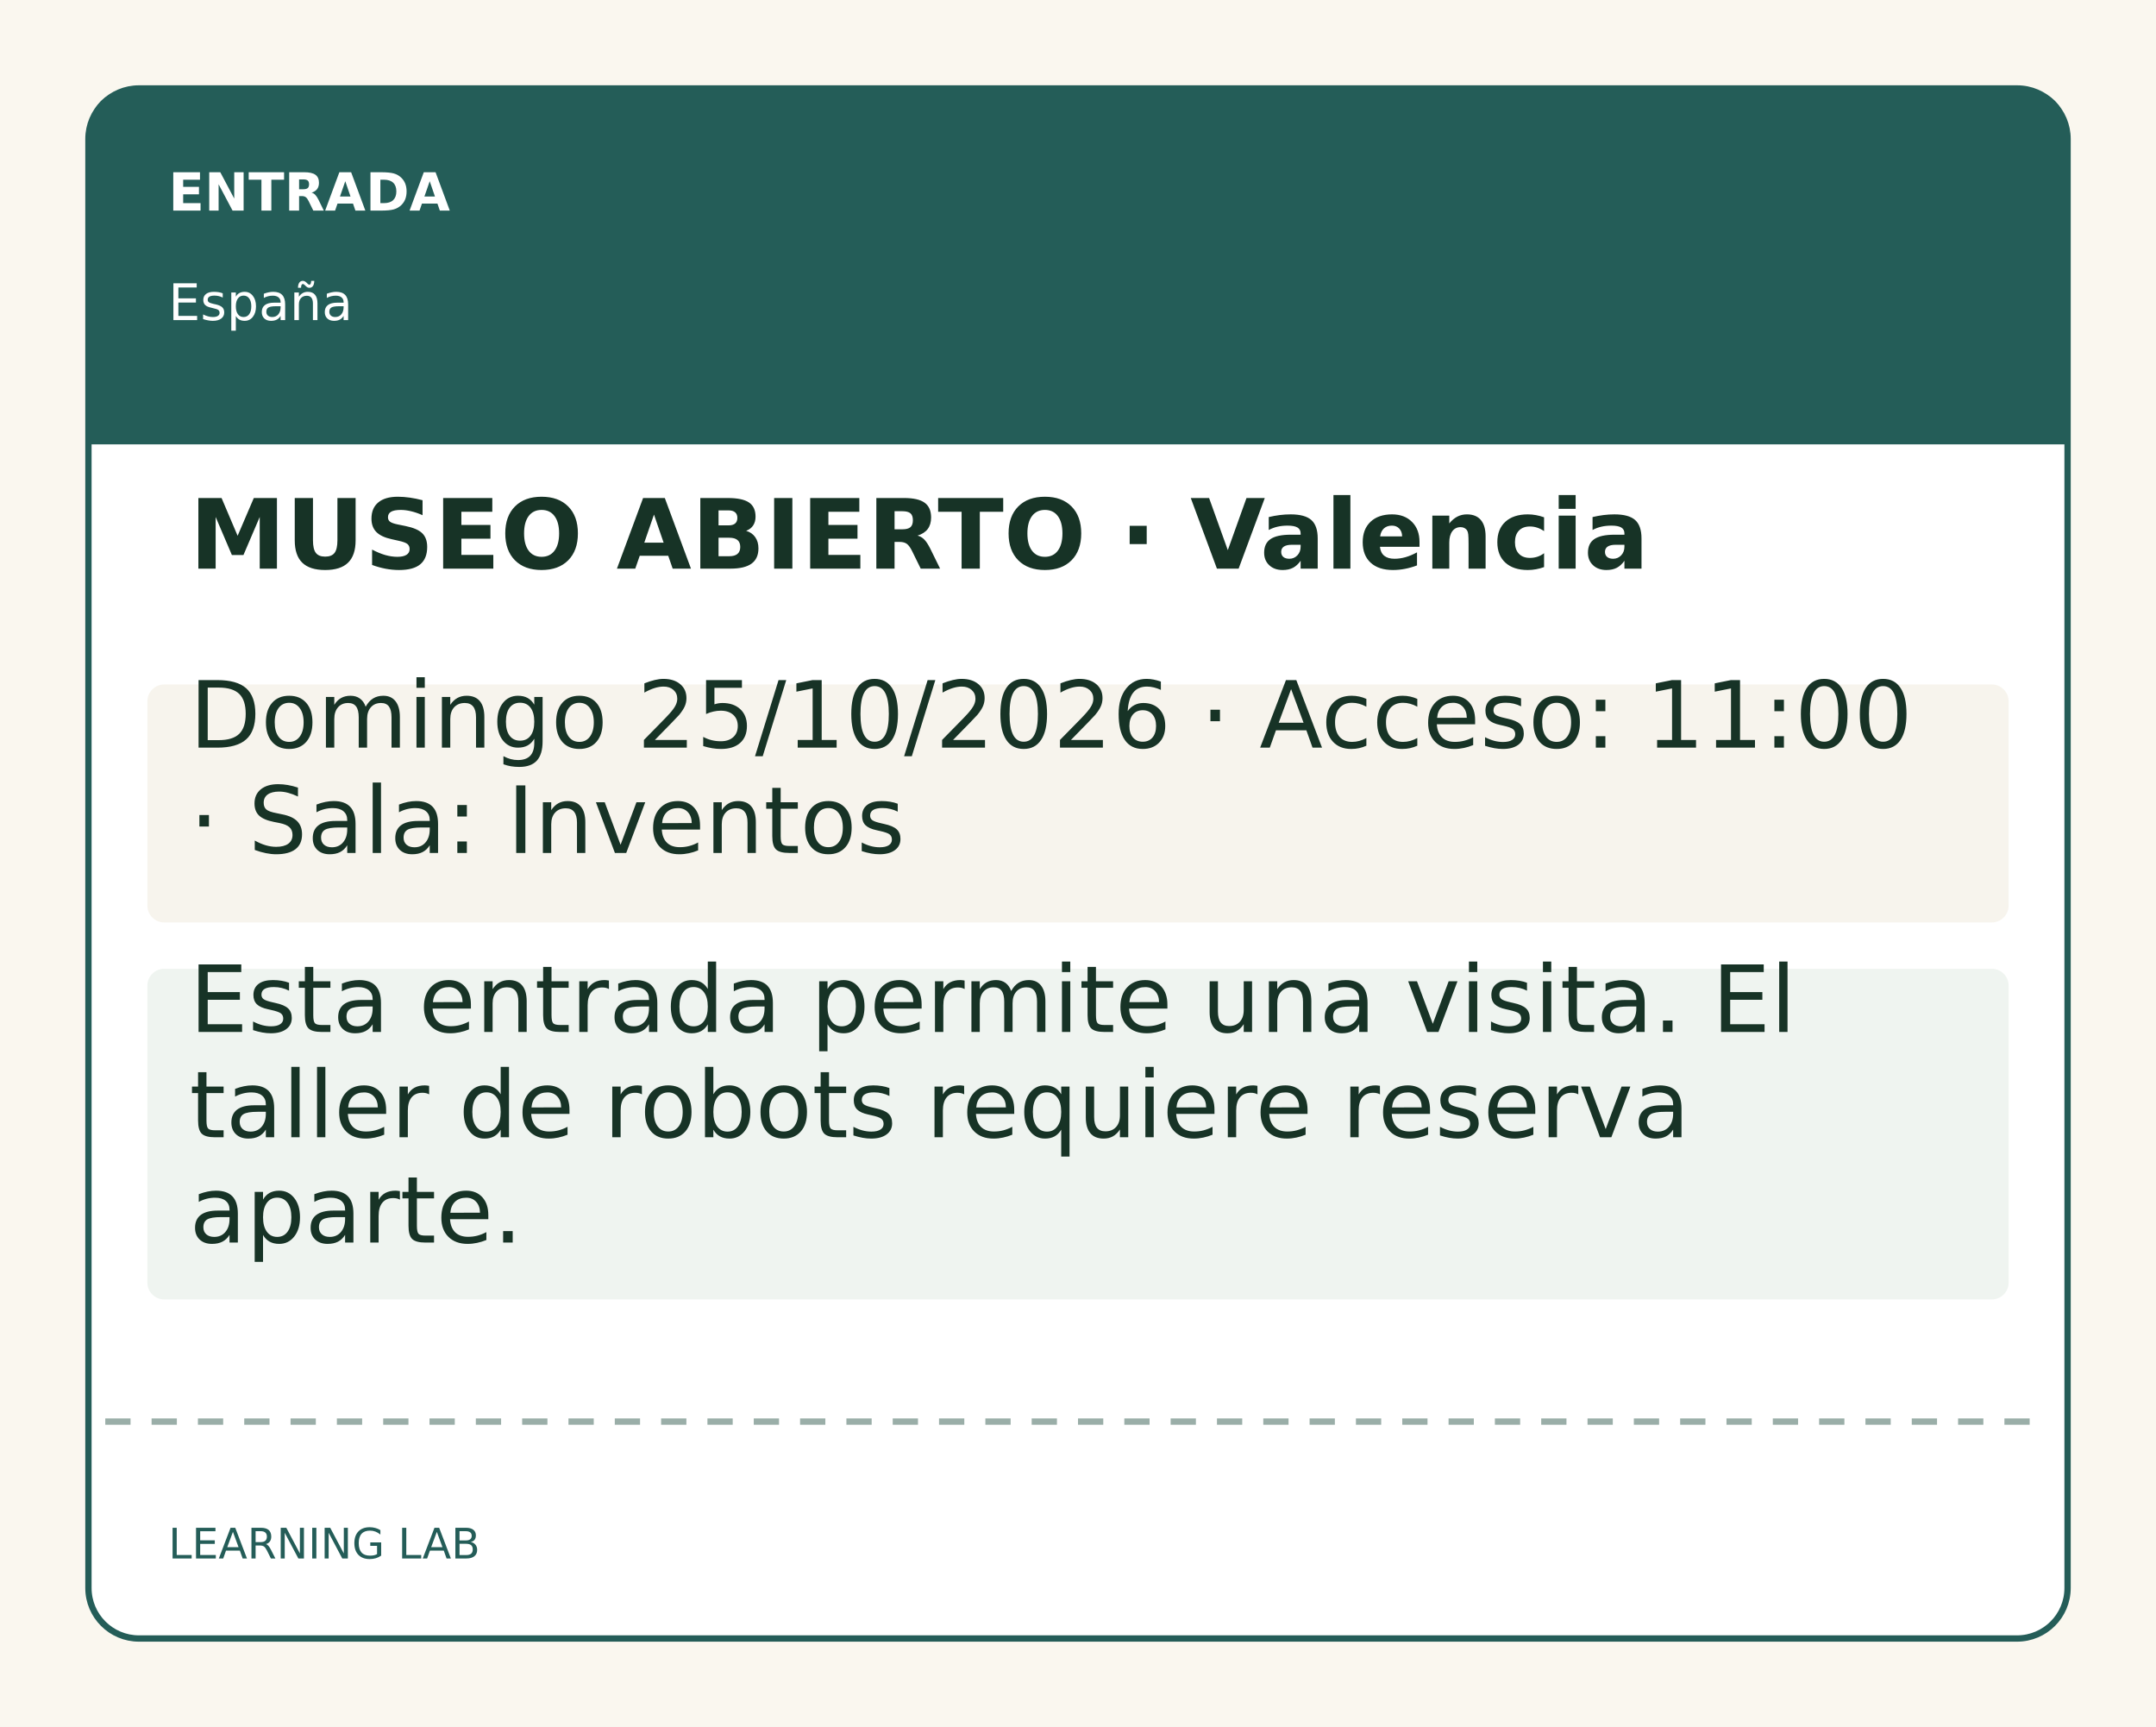
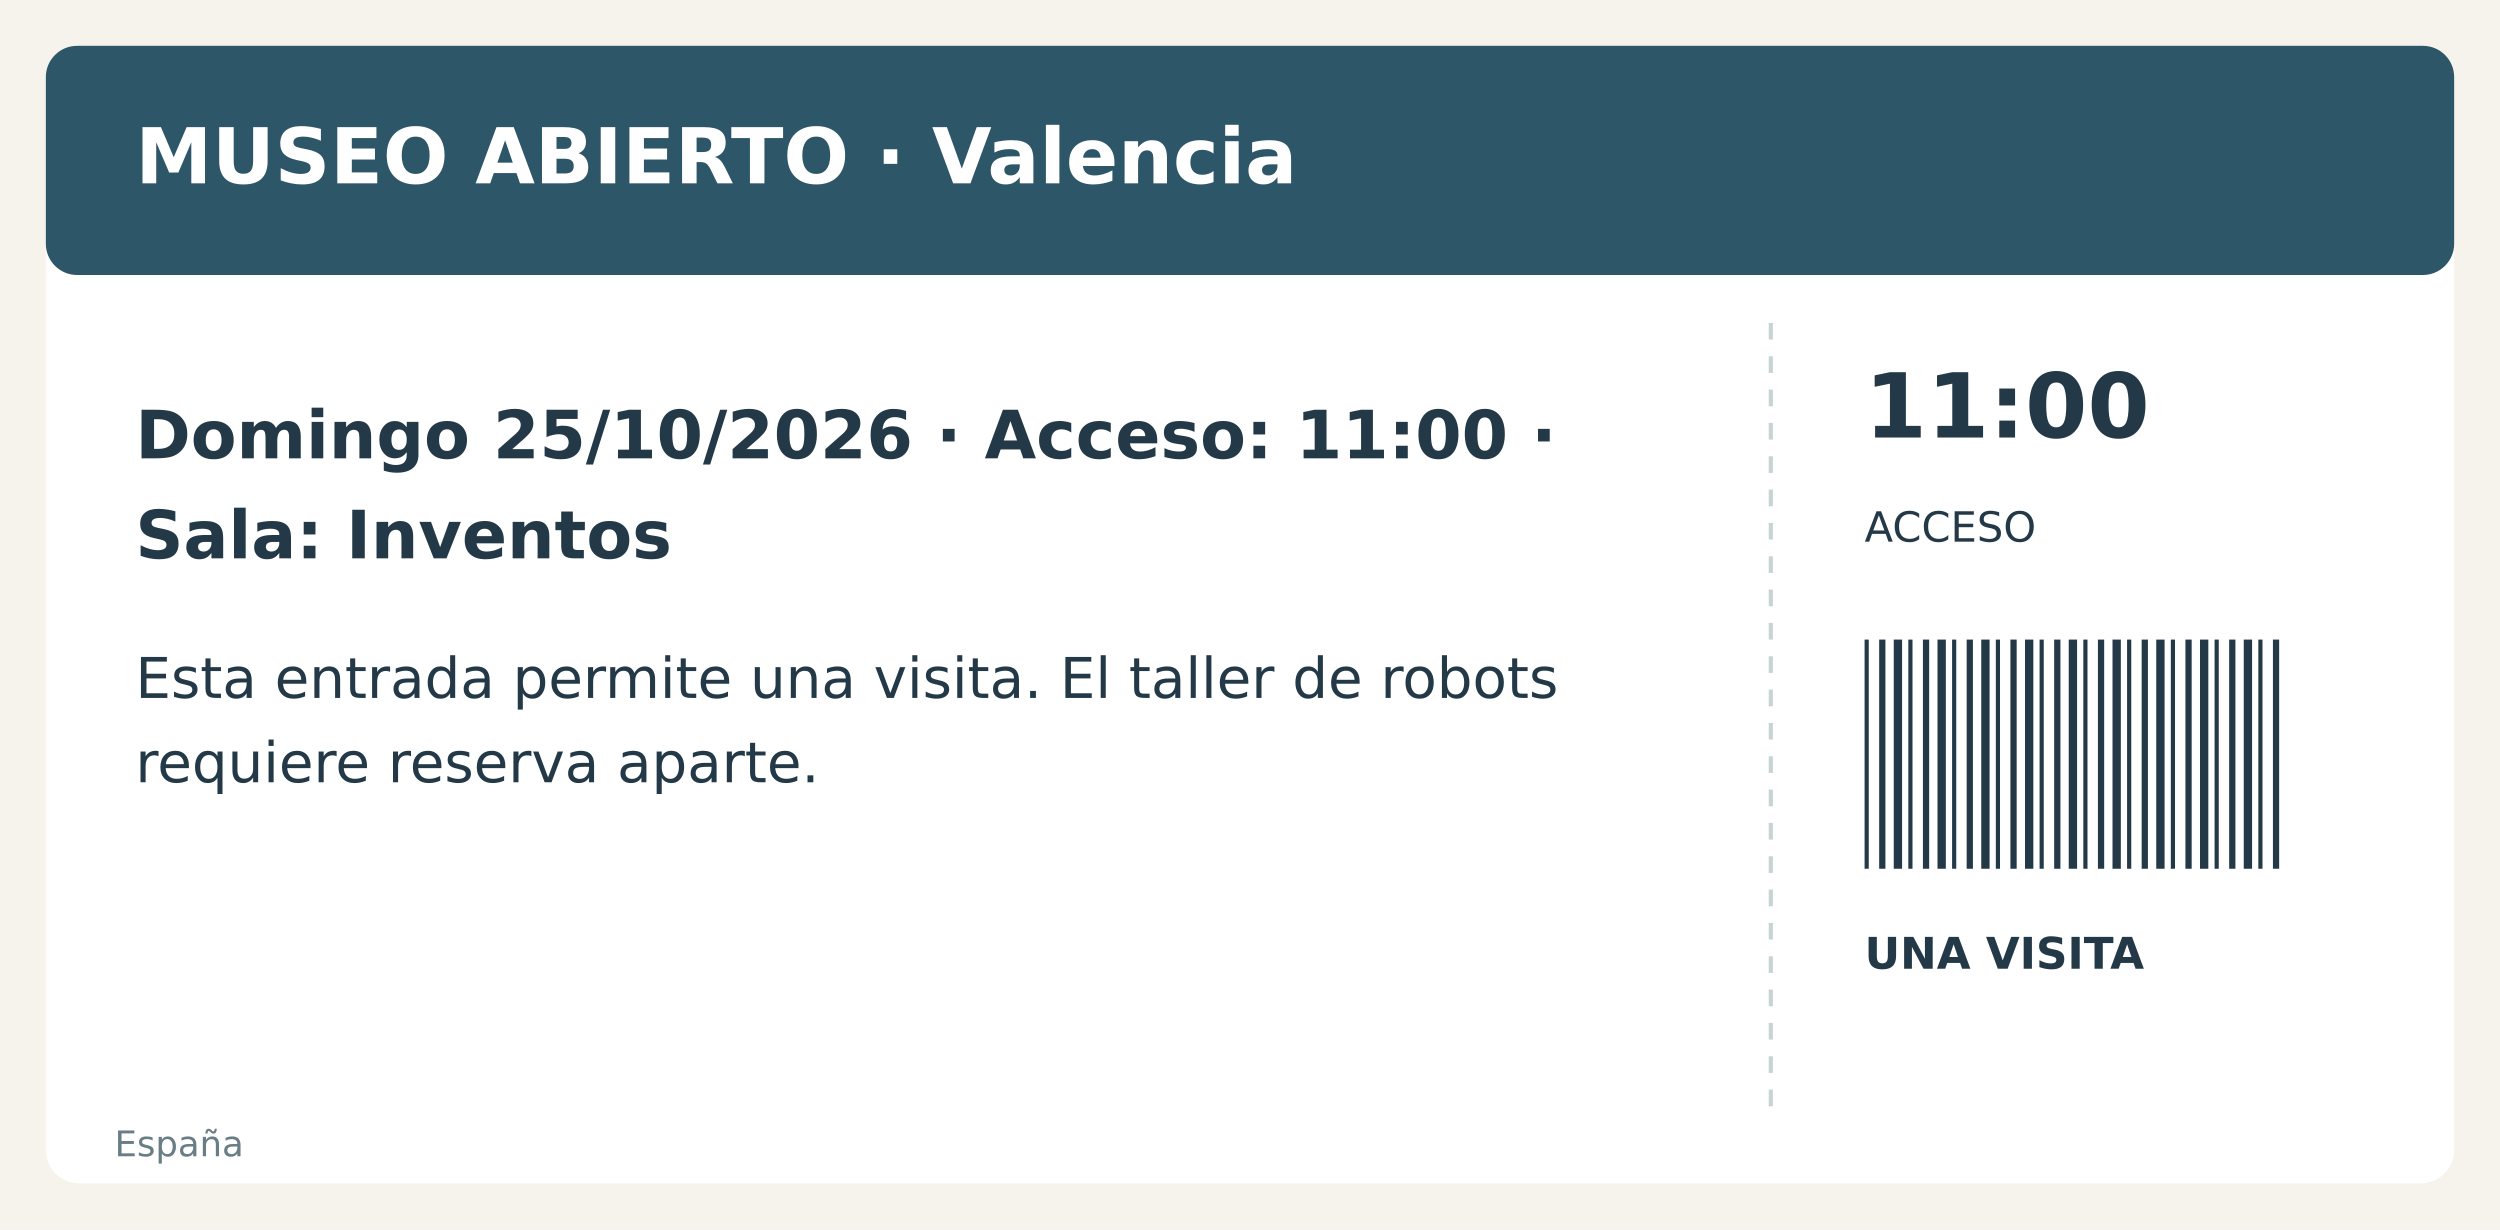
- <svg xmlns="http://www.w3.org/2000/svg" width="1024" height="820" viewBox="0 0 1024 820">
-   <rect width="1024" height="820" fill="#faf7ef" />
-   <rect x="42" y="42" width="940" height="736" rx="24" fill="white" stroke="#245d58" stroke-width="3" />
-   <path d="M42 66q0-24 24-24h892q24 0 24 24v145H42Z" fill="#245d58" />
-   <text x="80" y="100" font-family="DejaVu Sans, sans-serif" font-size="25" font-weight="bold" fill="white">ENTRADA</text>
-   <text x="80" y="152" font-family="DejaVu Sans, sans-serif" font-size="24" font-weight="normal" fill="white">España</text>
-   <text x="90" y="270" font-family="DejaVu Sans, sans-serif" font-size="46" font-weight="bold" fill="#173326">MUSEO ABIERTO · Valencia</text>
-   <rect x="70" y="325" width="884" height="113" rx="8" fill="#f7f4ed" />
-   <text x="90" y="355" font-family="DejaVu Sans, sans-serif" font-size="44" font-weight="normal" fill="#173326">Domingo 25/10/2026 · Acceso: 11:00</text>
-   <text x="90" y="405" font-family="DejaVu Sans, sans-serif" font-size="44" font-weight="normal" fill="#173326">· Sala: Inventos</text>
-   <rect x="70" y="460" width="884" height="157" rx="8" fill="#eff4f0" />
-   <text x="90" y="490" font-family="DejaVu Sans, sans-serif" font-size="44" font-weight="normal" fill="#173326">Esta entrada permite una visita. El</text>
-   <text x="90" y="540" font-family="DejaVu Sans, sans-serif" font-size="44" font-weight="normal" fill="#173326">taller de robots requiere reserva</text>
-   <text x="90" y="590" font-family="DejaVu Sans, sans-serif" font-size="44" font-weight="normal" fill="#173326">aparte.</text>
-   <path d="M50 675h924" stroke="#9aaea8" stroke-width="3" stroke-dasharray="12 10" />
-   <text x="80" y="740" font-family="DejaVu Sans, sans-serif" font-size="20" font-weight="normal" fill="#245d58">LEARNING LAB</text>
+ <svg xmlns="http://www.w3.org/2000/svg" width="1200" height="590" viewBox="0 0 1200 590">
+   <rect x="0" y="0" width="1200" height="590" rx="0" fill="#f6f3ec" stroke="none" />
+   <rect x="22" y="22" width="1156" height="546" rx="16" fill="#fff" stroke="none" />
+   <rect x="22" y="22" width="1156" height="110" rx="15" fill="#2d5668" stroke="none" />
+   <text x="65" y="88" data-right="1077" font-family="DejaVu Sans" font-size="37" font-weight="bold" fill="#fff">MUSEO ABIERTO · Valencia</text>
+   <path d="M850 155L850 535" stroke="#c8d3d6" stroke-width="2" stroke-dasharray="8 8" />
+   <text x="65" y="220" data-right="797" font-family="DejaVu Sans" font-size="32" font-weight="bold" fill="#243947">Domingo 25/10/2026 · Acceso: 11:00 ·</text>
+   <text x="65" y="268.0" data-right="797" font-family="DejaVu Sans" font-size="32" font-weight="bold" fill="#243947">Sala: Inventos</text>
+   <text x="65" y="335" data-right="797" font-family="DejaVu Sans" font-size="27" font-weight="normal" fill="#243947">Esta entrada permite una visita. El taller de robots</text>
+   <text x="65" y="375.5" data-right="797" font-family="DejaVu Sans" font-size="27" font-weight="normal" fill="#243947">requiere reserva aparte.</text>
+   <text x="895" y="210" data-right="1162" font-family="DejaVu Sans" font-size="43" font-weight="bold" fill="#243947">11:00</text>
+   <text x="895" y="260" data-right="1162" font-family="DejaVu Sans" font-size="20" font-weight="normal" fill="#243947">ACCESO</text>
+   <rect x="895" y="307" width="2" height="110" rx="0" fill="#243947" stroke="none" />
+   <rect x="902" y="307" width="3" height="110" rx="0" fill="#243947" stroke="none" />
+   <rect x="909" y="307" width="4" height="110" rx="0" fill="#243947" stroke="none" />
+   <rect x="916" y="307" width="2" height="110" rx="0" fill="#243947" stroke="none" />
+   <rect x="923" y="307" width="3" height="110" rx="0" fill="#243947" stroke="none" />
+   <rect x="930" y="307" width="4" height="110" rx="0" fill="#243947" stroke="none" />
+   <rect x="937" y="307" width="2" height="110" rx="0" fill="#243947" stroke="none" />
+   <rect x="944" y="307" width="3" height="110" rx="0" fill="#243947" stroke="none" />
+   <rect x="951" y="307" width="4" height="110" rx="0" fill="#243947" stroke="none" />
+   <rect x="958" y="307" width="2" height="110" rx="0" fill="#243947" stroke="none" />
+   <rect x="965" y="307" width="3" height="110" rx="0" fill="#243947" stroke="none" />
+   <rect x="972" y="307" width="4" height="110" rx="0" fill="#243947" stroke="none" />
+   <rect x="979" y="307" width="2" height="110" rx="0" fill="#243947" stroke="none" />
+   <rect x="986" y="307" width="3" height="110" rx="0" fill="#243947" stroke="none" />
+   <rect x="993" y="307" width="4" height="110" rx="0" fill="#243947" stroke="none" />
+   <rect x="1000" y="307" width="2" height="110" rx="0" fill="#243947" stroke="none" />
+   <rect x="1007" y="307" width="3" height="110" rx="0" fill="#243947" stroke="none" />
+   <rect x="1014" y="307" width="4" height="110" rx="0" fill="#243947" stroke="none" />
+   <rect x="1021" y="307" width="2" height="110" rx="0" fill="#243947" stroke="none" />
+   <rect x="1028" y="307" width="3" height="110" rx="0" fill="#243947" stroke="none" />
+   <rect x="1035" y="307" width="4" height="110" rx="0" fill="#243947" stroke="none" />
+   <rect x="1042" y="307" width="2" height="110" rx="0" fill="#243947" stroke="none" />
+   <rect x="1049" y="307" width="3" height="110" rx="0" fill="#243947" stroke="none" />
+   <rect x="1056" y="307" width="4" height="110" rx="0" fill="#243947" stroke="none" />
+   <rect x="1063" y="307" width="2" height="110" rx="0" fill="#243947" stroke="none" />
+   <rect x="1070" y="307" width="3" height="110" rx="0" fill="#243947" stroke="none" />
+   <rect x="1077" y="307" width="4" height="110" rx="0" fill="#243947" stroke="none" />
+   <rect x="1084" y="307" width="2" height="110" rx="0" fill="#243947" stroke="none" />
+   <rect x="1091" y="307" width="3" height="110" rx="0" fill="#243947" stroke="none" />
+   <text x="895" y="465" data-right="1162" font-family="DejaVu Sans" font-size="21" font-weight="bold" fill="#243947">UNA VISITA</text>
+   <text x="55" y="555" data-right="1162" font-family="DejaVu Sans" font-size="17" font-weight="normal" fill="#687d85">España</text>
</svg>
